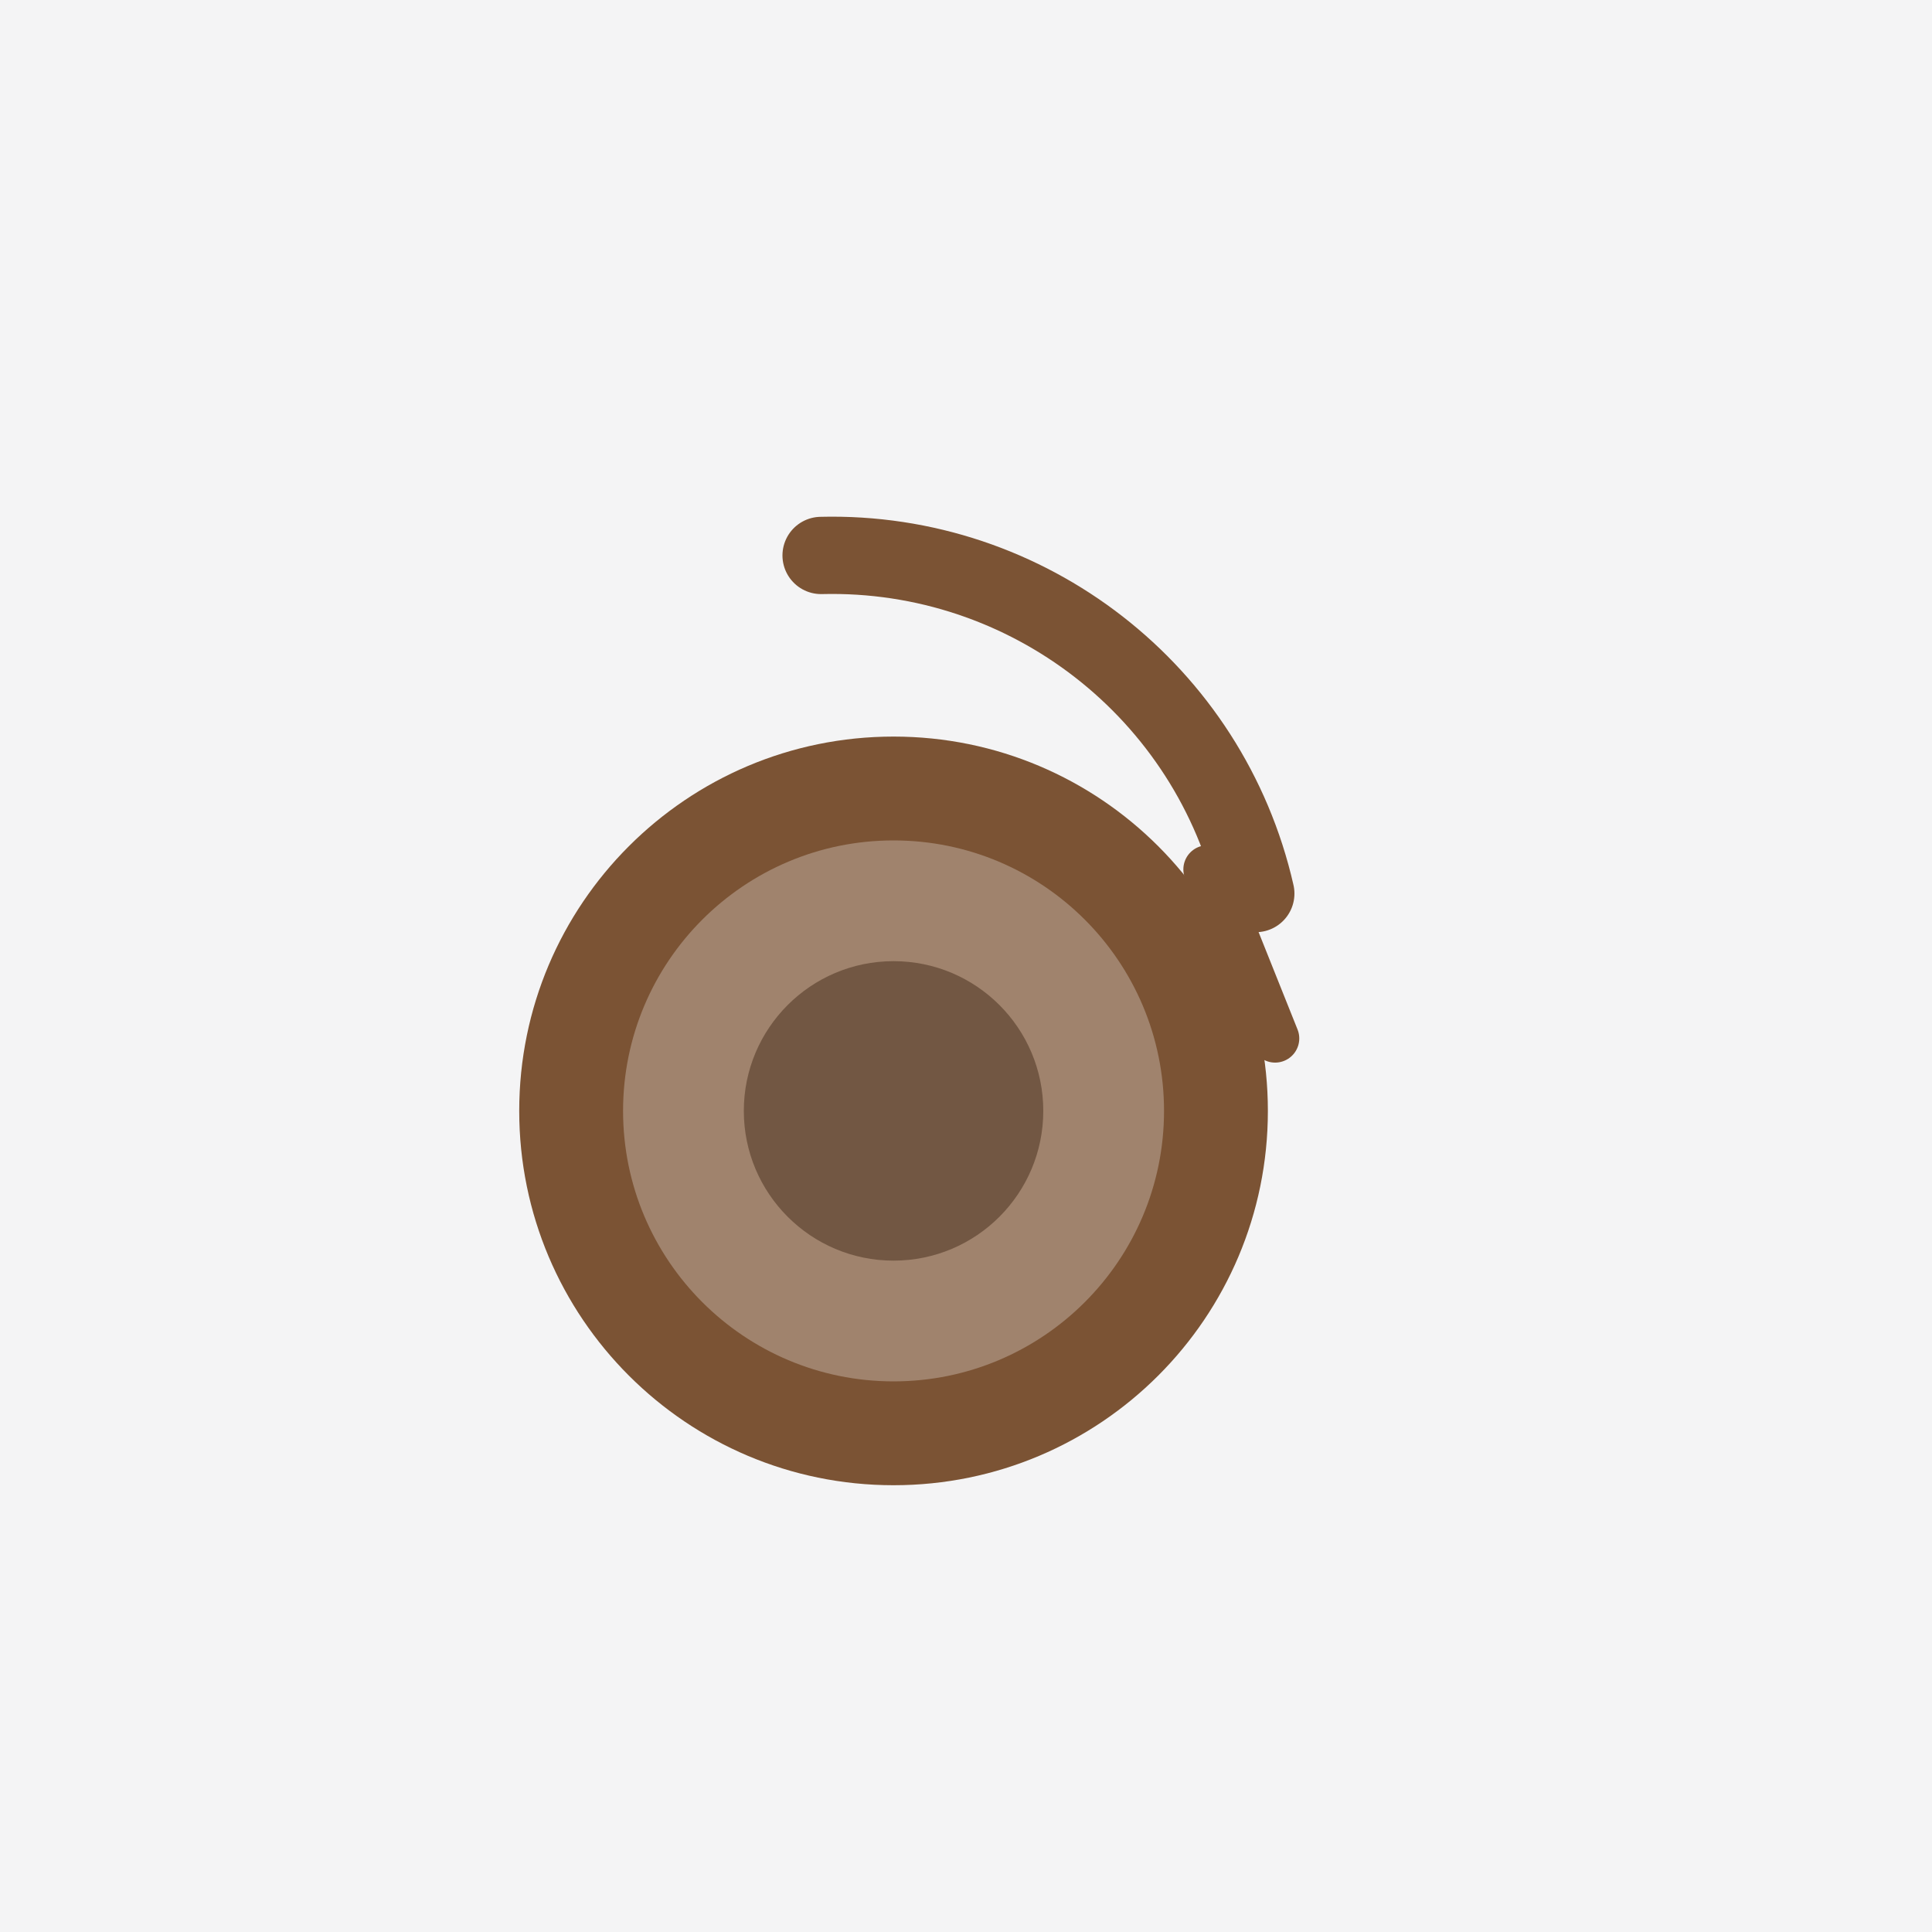
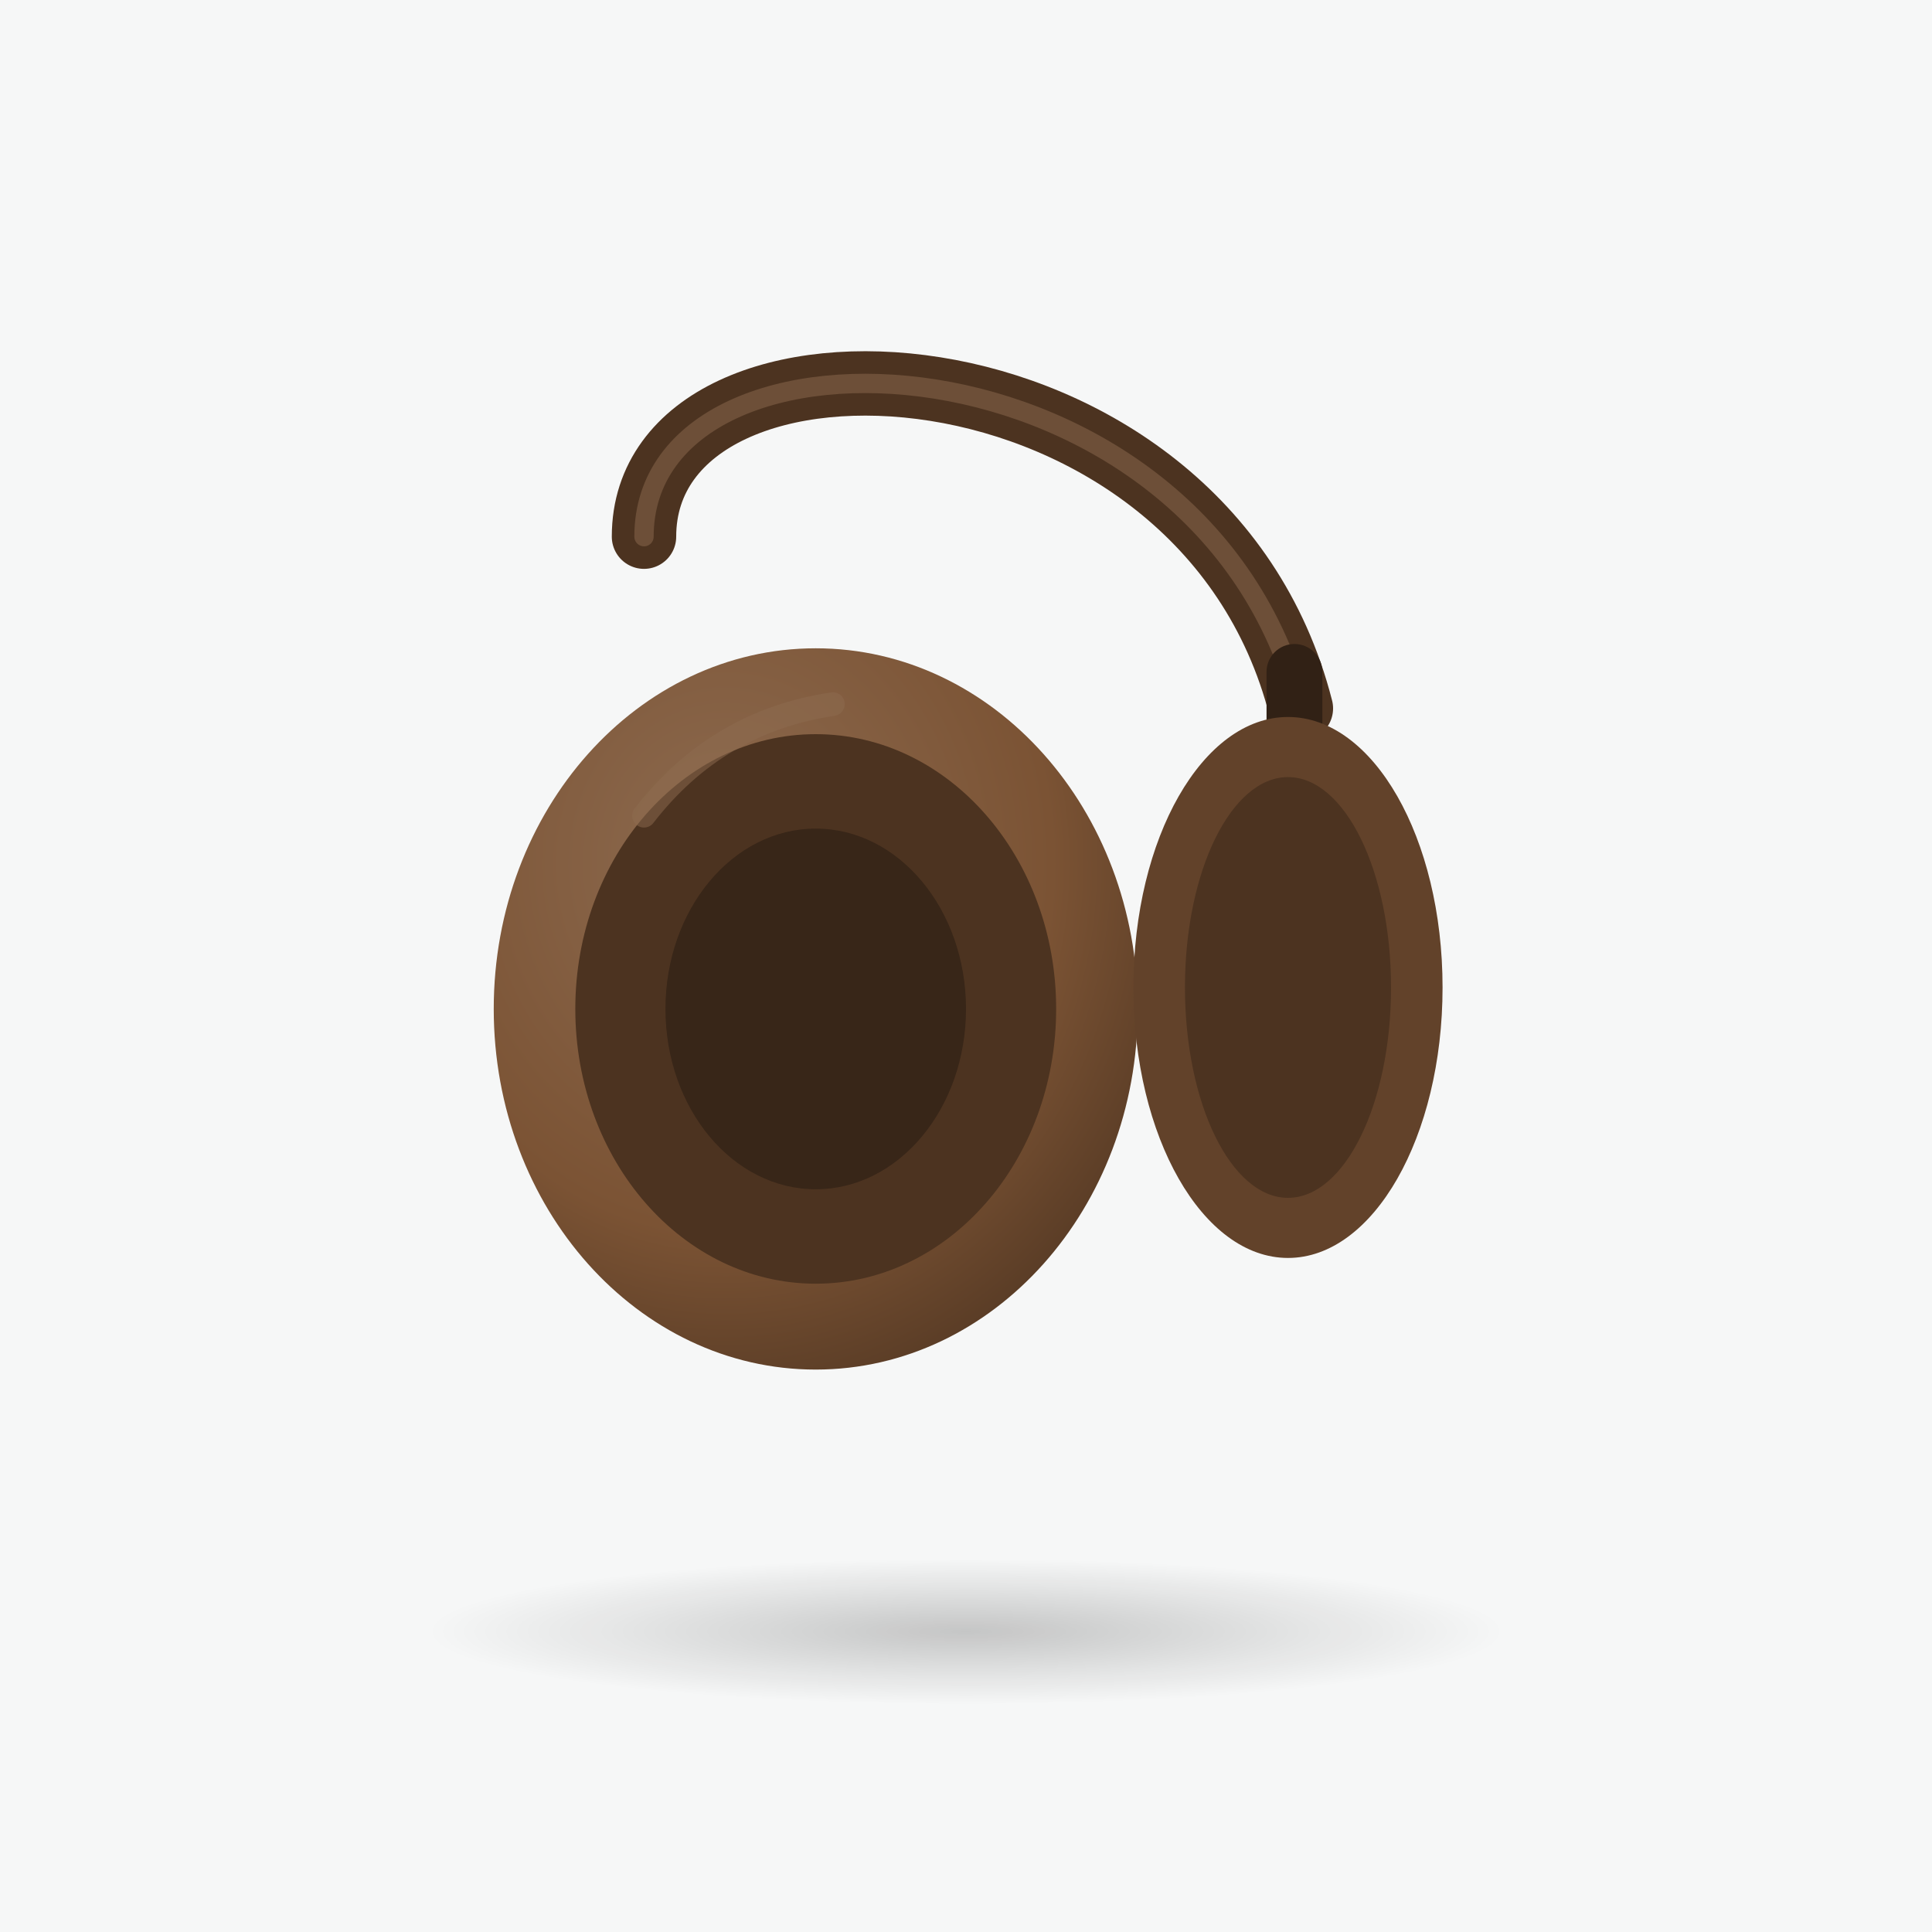
- <svg xmlns="http://www.w3.org/2000/svg" viewBox="0 0 800 800" width="800" height="800" role="img">
-   <rect width="800" height="800" fill="#f4f4f5" />
-   <g transform="translate(400,400)">
-     <path d="M -60 -170 A 180 180 0 0 1 120 -30" fill="none" stroke="#7b5334" stroke-width="32" stroke-linecap="round" />
-     <circle cx="-30" cy="60" r="155" fill="#7b5334" />
-     <circle cx="-30" cy="60" r="112" fill="#a0836d" />
-     <circle cx="-30" cy="60" r="62" fill="#4c3320" opacity="0.55" />
-     <path d="M 100 -40 L 128 30" stroke="#7b5334" stroke-width="20" stroke-linecap="round" />
+ <svg xmlns="http://www.w3.org/2000/svg" viewBox="0 0 900 900" width="900" height="900" role="img">
+   <rect width="900" height="900" fill="#f6f7f7" />
+   <defs>
+     <linearGradient id="body" x1="0" y1="0" x2="1" y2="1">
+       <stop offset="0" stop-color="#8d6b50" />
+       <stop offset="0.55" stop-color="#7b5334" />
+       <stop offset="1" stop-color="#62422a" />
+     </linearGradient>
+     <linearGradient id="bodyV" x1="0" y1="0" x2="0" y2="1">
+       <stop offset="0" stop-color="#8d6b50" />
+       <stop offset="1" stop-color="#62422a" />
+     </linearGradient>
+     <linearGradient id="sleeve" x1="0" y1="0" x2="1" y2="0">
+       <stop offset="0" stop-color="#62422a" />
+       <stop offset="1" stop-color="#7b5334" />
+     </linearGradient>
+     <radialGradient id="cup" cx="0.36" cy="0.30" r="0.85">
+       <stop offset="0" stop-color="#8d6b50" />
+       <stop offset="0.6" stop-color="#7b5334" />
+       <stop offset="1" stop-color="#4c3320" />
+     </radialGradient>
+     <radialGradient id="shadow" cx="0.5" cy="0.5" r="0.5">
+       <stop offset="0" stop-color="#000000" stop-opacity="0.20" />
+       <stop offset="1" stop-color="#000000" stop-opacity="0" />
+     </radialGradient>
+   </defs>
+   <ellipse cx="450" cy="760" rx="250" ry="34" fill="url(#shadow)" />
+   <g>
+     <path d="M 300 250 C 300 140, 560 150, 606 330" fill="none" stroke="#4c3320" stroke-width="30" stroke-linecap="round" />
+     <path d="M 300 250 C 300 140, 560 150, 606 330" fill="none" stroke="#8d6b50" stroke-width="9" stroke-linecap="round" opacity="0.5" />
+     <rect x="590" y="300" width="26" height="80" rx="13" fill="#312115" />
+     <ellipse cx="380" cy="470" rx="150" ry="168" fill="url(#cup)" />
+     <ellipse cx="380" cy="470" rx="112" ry="128" fill="#4c3320" />
+     <ellipse cx="380" cy="470" rx="70" ry="84" fill="#312115" opacity="0.75" />
+     <path d="M 300 380 q 34 -44 88 -52" stroke="#8d6b50" stroke-width="11" fill="none" stroke-linecap="round" opacity="0.5" />
+     <ellipse cx="600" cy="460" rx="72" ry="126" fill="#62422a" />
+     <ellipse cx="600" cy="460" rx="48" ry="98" fill="#4c3320" />
  </g>
</svg>
